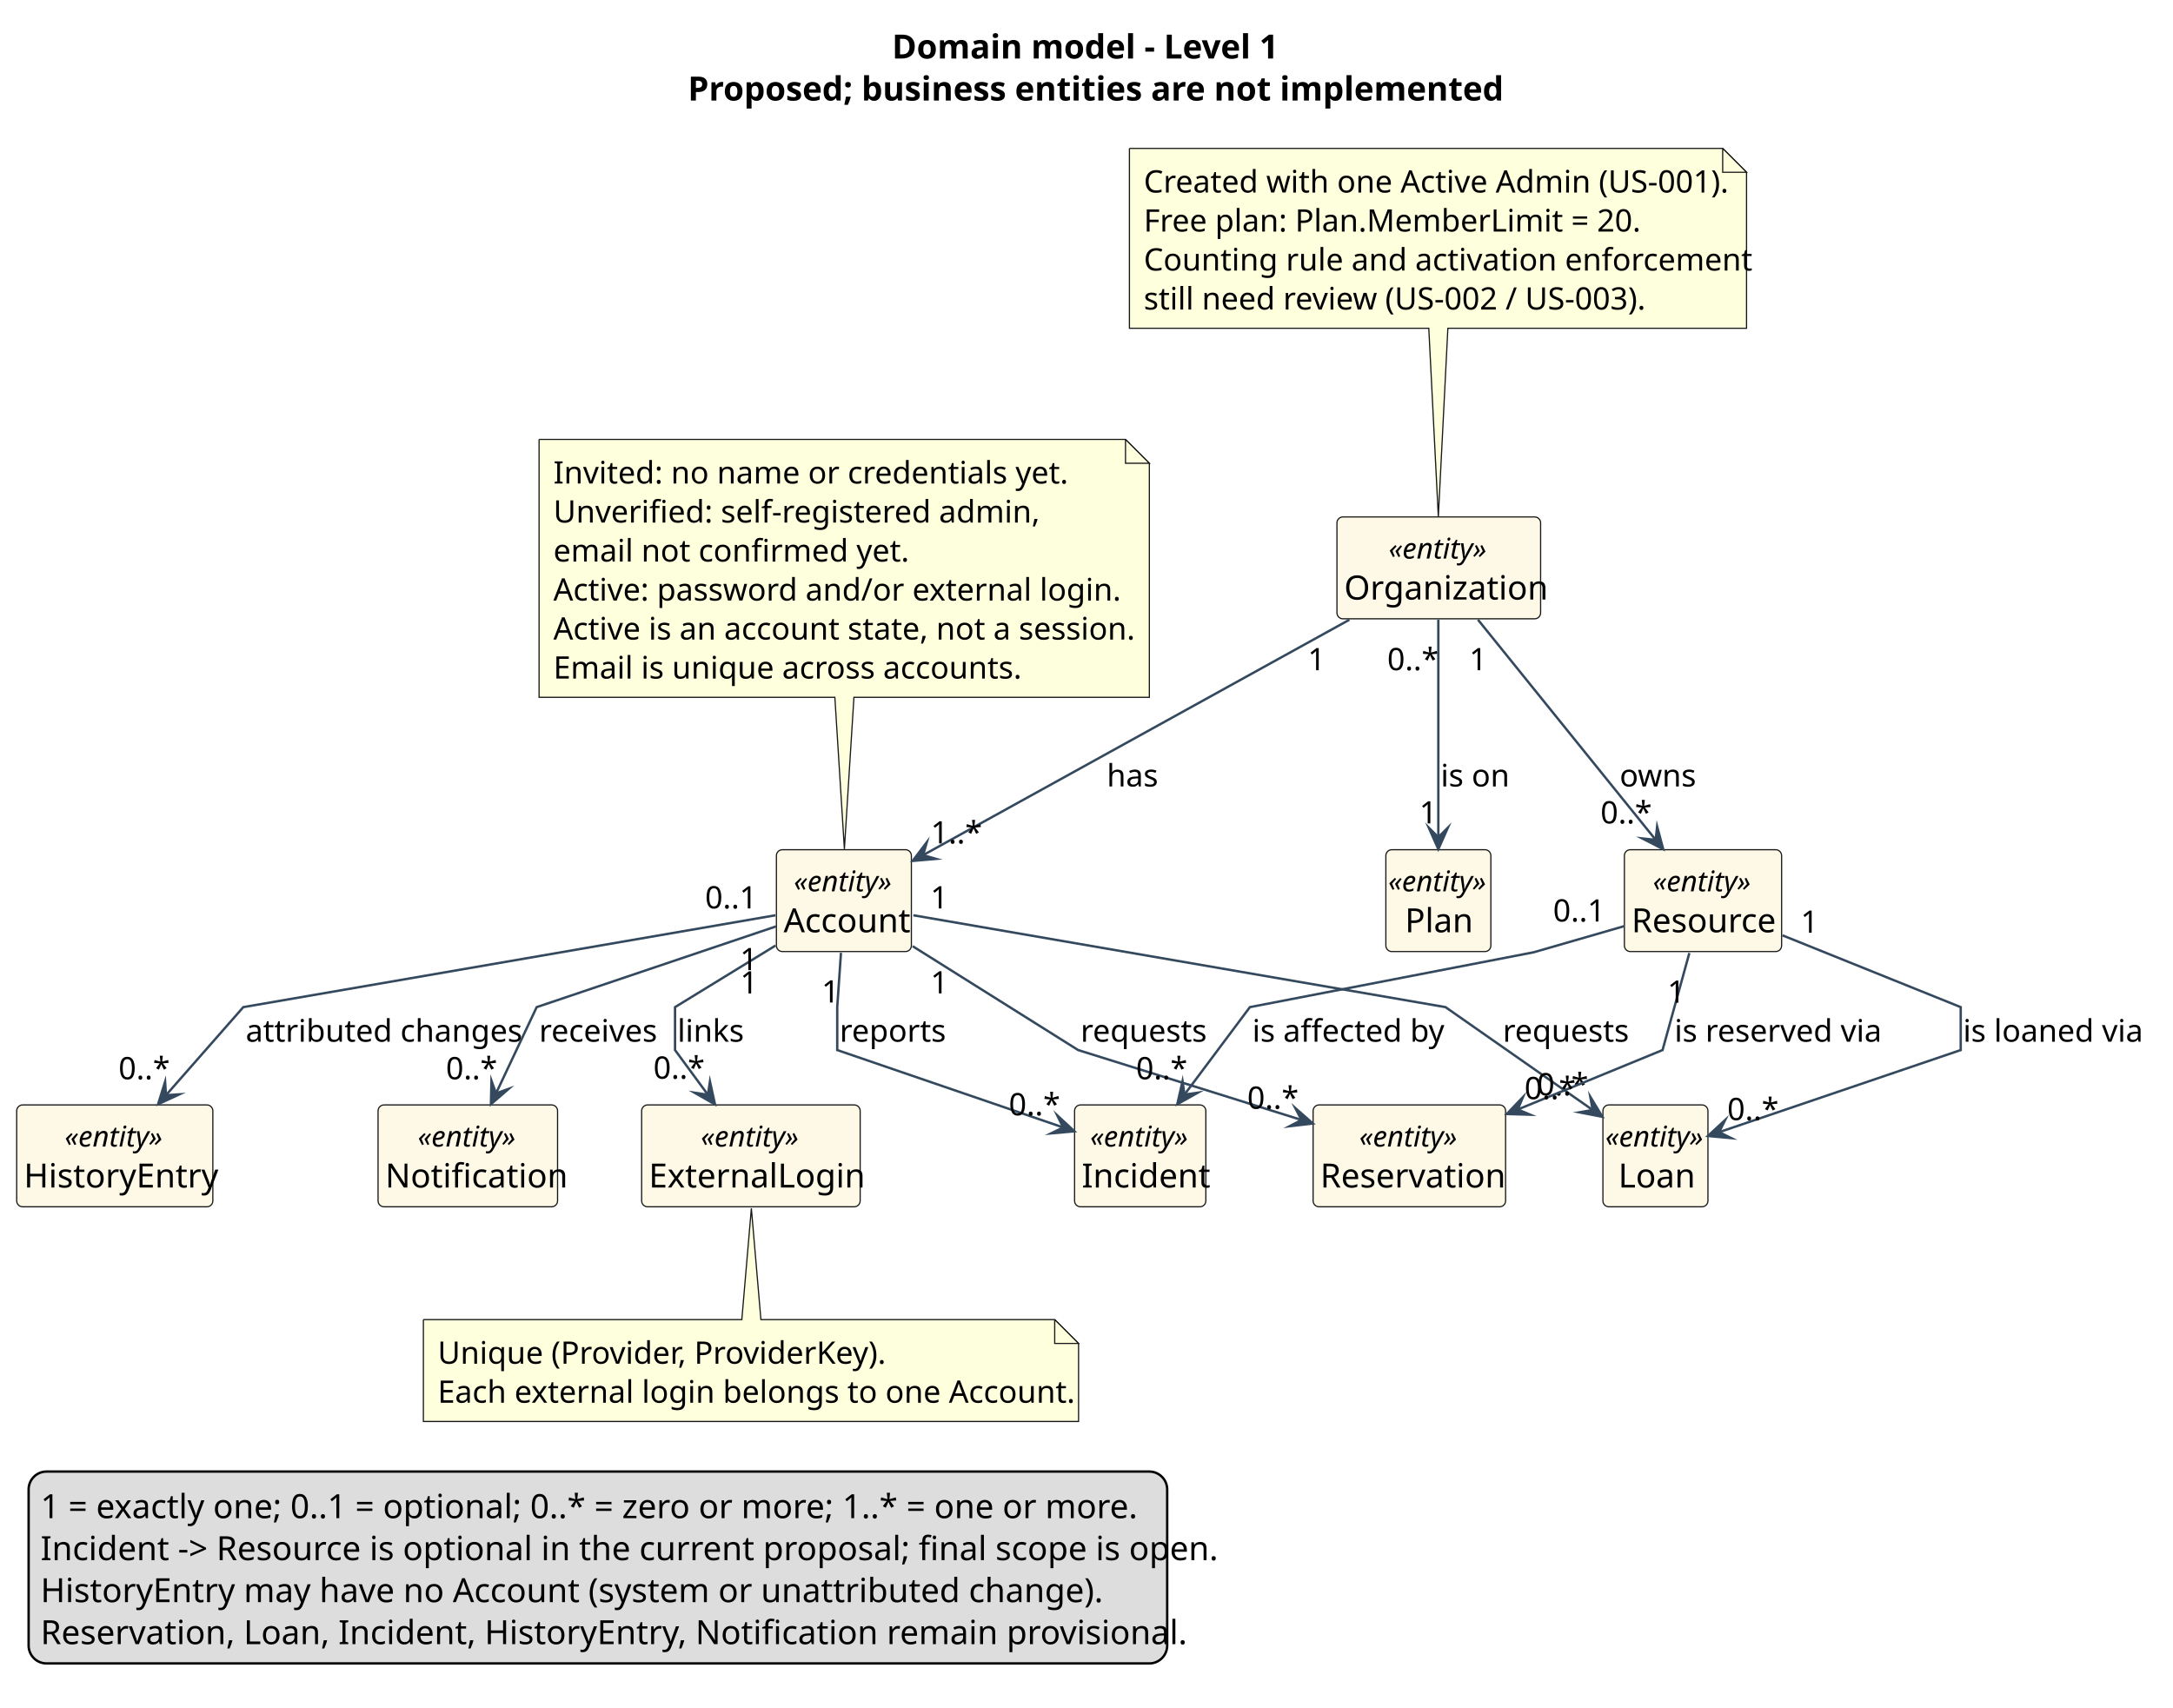
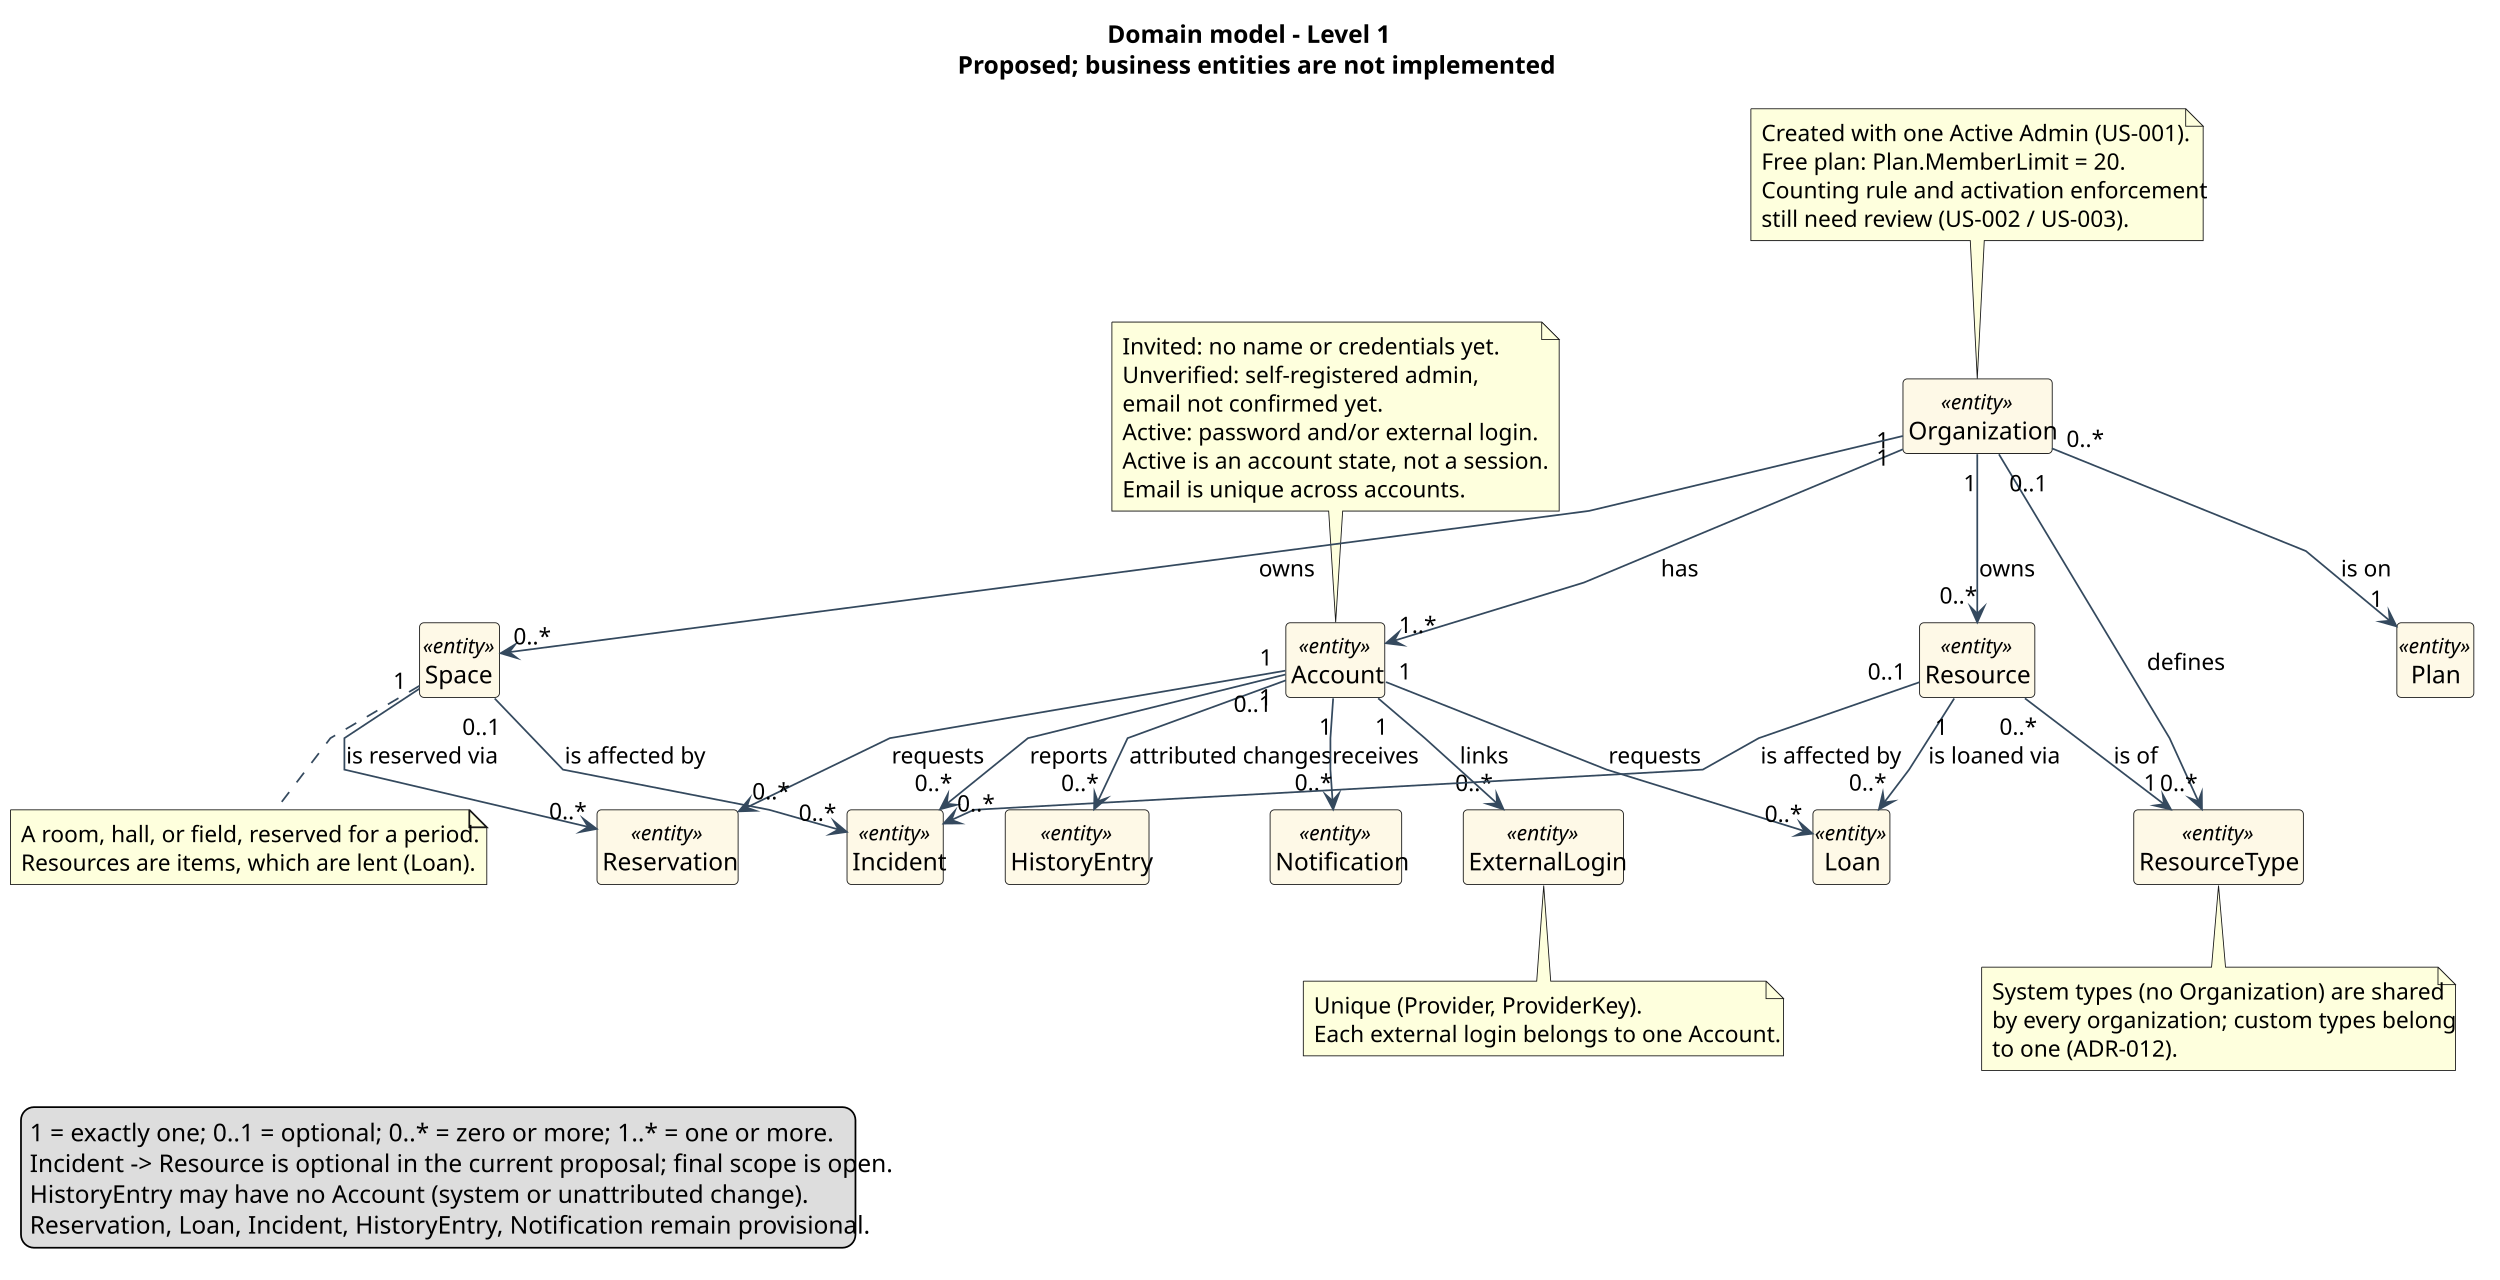
- <svg xmlns="http://www.w3.org/2000/svg" version="1.1" data-diagram-type="CLASS" style="width:911px;height:716px;background:#FFFFFF;" width="911px" height="716px" viewBox="0 0 911 716" zoomAndPan="magnify" preserveAspectRatio="none" contentStyleType="text/css">
+ <svg xmlns="http://www.w3.org/2000/svg" version="1.1" data-diagram-type="CLASS" style="width:1430px;height:732px;background:#FFFFFF;" width="1430px" height="732px" viewBox="0 0 1430 732" zoomAndPan="magnify" preserveAspectRatio="none" contentStyleType="text/css">
  <defs />
  <g font-family="sans-serif" lengthAdjust="spacing">
    <g class="title" data-source-line="1">
-       <text x="373.948" y="24.533" fill="#000" font-size="14" textLength="156.372" font-weight="700">Domain model - Level 1</text>
-       <text x="288.376" y="42.143" fill="#000" font-size="14" textLength="327.517" font-weight="700">Proposed; business entities are not implemented</text>
+       <text x="633.329" y="24.533" fill="#000" font-size="14" textLength="156.372" font-weight="700">Domain model - Level 1</text>
+       <text x="547.756" y="42.143" fill="#000" font-size="14" textLength="327.517" font-weight="700">Proposed; business entities are not implemented</text>
    </g>
    <g class="entity" data-qualified-name="Organization" id="ent0001" data-source-line="16">
-       <rect x="560.5" y="216.719" width="85.379" height="42.703" fill="#FEF9E7" style="stroke:#181818;stroke-width:0.5;" rx="2.5" ry="2.5" />
-       <text x="582.175" y="234.176" fill="#000" font-size="12" textLength="42.029" font-style="italic">«entity»</text>
-       <text x="563.5" y="251.346" fill="#000" font-size="14" textLength="79.379">Organization</text>
+       <rect x="1088.5" y="216.719" width="85.379" height="42.703" fill="#FEF9E7" style="stroke:#181818;stroke-width:0.5;" rx="2.5" ry="2.5" />
+       <text x="1110.175" y="234.176" fill="#000" font-size="12" textLength="42.029" font-style="italic">«entity»</text>
+       <text x="1091.5" y="251.346" fill="#000" font-size="14" textLength="79.379">Organization</text>
    </g>
    <g class="entity" data-qualified-name="Plan" id="ent0002" data-source-line="17">
-       <rect x="581" y="356.219" width="44.029" height="42.703" fill="#FEF9E7" style="stroke:#181818;stroke-width:0.5;" rx="2.5" ry="2.5" />
-       <text x="582" y="373.676" fill="#000" font-size="12" textLength="42.029" font-style="italic">«entity»</text>
-       <text x="589.004" y="390.846" fill="#000" font-size="14" textLength="28.021">Plan</text>
+       <rect x="1371" y="356.219" width="44.029" height="42.703" fill="#FEF9E7" style="stroke:#181818;stroke-width:0.5;" rx="2.5" ry="2.5" />
+       <text x="1372" y="373.676" fill="#000" font-size="12" textLength="42.029" font-style="italic">«entity»</text>
+       <text x="1379.004" y="390.846" fill="#000" font-size="14" textLength="28.021">Plan</text>
    </g>
    <g class="entity" data-qualified-name="Account" id="ent0003" data-source-line="18">
-       <rect x="325.5" y="356.219" width="56.586" height="42.703" fill="#FEF9E7" style="stroke:#181818;stroke-width:0.5;" rx="2.5" ry="2.5" />
-       <text x="332.778" y="373.676" fill="#000" font-size="12" textLength="42.029" font-style="italic">«entity»</text>
-       <text x="328.5" y="390.846" fill="#000" font-size="14" textLength="50.586">Account</text>
+       <rect x="735.5" y="356.219" width="56.586" height="42.703" fill="#FEF9E7" style="stroke:#181818;stroke-width:0.5;" rx="2.5" ry="2.5" />
+       <text x="742.778" y="373.676" fill="#000" font-size="12" textLength="42.029" font-style="italic">«entity»</text>
+       <text x="738.5" y="390.846" fill="#000" font-size="14" textLength="50.586">Account</text>
    </g>
    <g class="entity" data-qualified-name="ExternalLogin" id="ent0004" data-source-line="19">
-       <rect x="269" y="463.219" width="91.613" height="42.703" fill="#FEF9E7" style="stroke:#181818;stroke-width:0.5;" rx="2.5" ry="2.5" />
-       <text x="293.792" y="480.676" fill="#000" font-size="12" textLength="42.029" font-style="italic">«entity»</text>
-       <text x="272" y="497.846" fill="#000" font-size="14" textLength="85.613">ExternalLogin</text>
+       <rect x="837" y="463.219" width="91.613" height="42.703" fill="#FEF9E7" style="stroke:#181818;stroke-width:0.5;" rx="2.5" ry="2.5" />
+       <text x="861.792" y="480.676" fill="#000" font-size="12" textLength="42.029" font-style="italic">«entity»</text>
+       <text x="840" y="497.846" fill="#000" font-size="14" textLength="85.613">ExternalLogin</text>
    </g>
    <g class="entity" data-qualified-name="Resource" id="ent0005" data-source-line="20">
-       <rect x="681" y="356.219" width="65.917" height="42.703" fill="#FEF9E7" style="stroke:#181818;stroke-width:0.5;" rx="2.5" ry="2.5" />
-       <text x="692.944" y="373.676" fill="#000" font-size="12" textLength="42.029" font-style="italic">«entity»</text>
-       <text x="684" y="390.846" fill="#000" font-size="14" textLength="59.917">Resource</text>
-     </g>
-     <g class="entity" data-qualified-name="Reservation" id="ent0006" data-source-line="21">
-       <rect x="550.5" y="463.219" width="80.703" height="42.703" fill="#FEF9E7" style="stroke:#181818;stroke-width:0.5;" rx="2.5" ry="2.5" />
-       <text x="569.837" y="480.676" fill="#000" font-size="12" textLength="42.029" font-style="italic">«entity»</text>
-       <text x="553.5" y="497.846" fill="#000" font-size="14" textLength="74.703">Reservation</text>
-     </g>
-     <g class="entity" data-qualified-name="Loan" id="ent0007" data-source-line="22">
-       <rect x="672" y="463.219" width="44.029" height="42.703" fill="#FEF9E7" style="stroke:#181818;stroke-width:0.5;" rx="2.5" ry="2.5" />
-       <text x="673" y="480.676" fill="#000" font-size="12" textLength="42.029" font-style="italic">«entity»</text>
-       <text x="678.442" y="497.846" fill="#000" font-size="14" textLength="31.145">Loan</text>
-     </g>
-     <g class="entity" data-qualified-name="Incident" id="ent0008" data-source-line="23">
-       <rect x="450.5" y="463.219" width="55.034" height="42.703" fill="#FEF9E7" style="stroke:#181818;stroke-width:0.5;" rx="2.5" ry="2.5" />
-       <text x="457.002" y="480.676" fill="#000" font-size="12" textLength="42.029" font-style="italic">«entity»</text>
-       <text x="453.5" y="497.846" fill="#000" font-size="14" textLength="49.034">Incident</text>
-     </g>
-     <g class="entity" data-qualified-name="HistoryEntry" id="ent0009" data-source-line="24">
-       <rect x="7" y="463.219" width="82.234" height="42.703" fill="#FEF9E7" style="stroke:#181818;stroke-width:0.5;" rx="2.5" ry="2.5" />
-       <text x="27.103" y="480.676" fill="#000" font-size="12" textLength="42.029" font-style="italic">«entity»</text>
-       <text x="10" y="497.846" fill="#000" font-size="14" textLength="76.234">HistoryEntry</text>
-     </g>
-     <g class="entity" data-qualified-name="Notification" id="ent0010" data-source-line="25">
-       <rect x="158.5" y="463.219" width="75.255" height="42.703" fill="#FEF9E7" style="stroke:#181818;stroke-width:0.5;" rx="2.5" ry="2.5" />
-       <text x="175.113" y="480.676" fill="#000" font-size="12" textLength="42.029" font-style="italic">«entity»</text>
-       <text x="161.5" y="497.846" fill="#000" font-size="14" textLength="69.255">Notification</text>
-     </g>
-     <g class="entity" data-qualified-name="GMN23" id="ent0024" data-source-line="41">
-       <path d="M226,184.219 L226,292.328 A0,0 0 0 0 226,292.328 L350,292.328 L354,355.949 L358,292.328 L481.851,292.328 A0,0 0 0 0 481.851,292.328 L481.851,194.219 L471.851,184.219 L226,184.219 A0,0 0 0 0 226,184.219" style="stroke:#181818;stroke-width:0.5;" fill="#FEFFDD" />
-       <path d="M471.851,184.219 L471.851,194.219 L481.851,194.219 L471.851,184.219" style="stroke:#181818;stroke-width:0.5;" fill="#FEFFDD" />
-       <text x="232" y="202.714" fill="#000" font-size="13" textLength="202.332">Invited: no name or credentials yet.</text>
-       <text x="232" y="219.065" fill="#000" font-size="13" textLength="190.747">Unverified: self-registered admin,</text>
-       <text x="232" y="235.417" fill="#000" font-size="13" textLength="138.004">email not confirmed yet.</text>
-       <text x="232" y="251.769" fill="#000" font-size="13" textLength="223.285">Active: password and/or external login.</text>
-       <text x="232" y="268.12" fill="#000" font-size="13" textLength="234.851">Active is an account state, not a session.</text>
-       <text x="232" y="284.472" fill="#000" font-size="13" textLength="189.313">Email is unique across accounts.</text>
-     </g>
-     <g class="entity" data-qualified-name="GMN26" id="ent0027" data-source-line="50">
-       <path d="M473.5,62.219 L473.5,137.625 A0,0 0 0 0 473.5,137.625 L599,137.625 L603,216.659 L607,137.625 L732.213,137.625 A0,0 0 0 0 732.213,137.625 L732.213,72.219 L722.213,62.219 L473.5,62.219 A0,0 0 0 0 473.5,62.219" style="stroke:#181818;stroke-width:0.5;" fill="#FEFFDD" />
-       <path d="M722.213,62.219 L722.213,72.219 L732.213,72.219 L722.213,62.219" style="stroke:#181818;stroke-width:0.5;" fill="#FEFFDD" />
-       <text x="479.5" y="80.714" fill="#000" font-size="13" textLength="237.713">Created with one Active Admin (US-001).</text>
-       <text x="479.5" y="97.065" fill="#000" font-size="13" textLength="199.786">Free plan: Plan.MemberLimit = 20.</text>
-       <text x="479.5" y="113.417" fill="#000" font-size="13" textLength="237.034">Counting rule and activation enforcement</text>
-       <text x="479.5" y="129.769" fill="#000" font-size="13" textLength="207.359">still need review (US-002 / US-003).</text>
-     </g>
-     <g class="entity" data-qualified-name="GMN29" id="ent0030" data-source-line="57">
-       <path d="M177.5,553.219 L177.5,595.922 A0,0 0 0 0 177.5,595.922 L452.171,595.922 A0,0 0 0 0 452.171,595.922 L452.171,563.219 L442.171,553.219 L319,553.219 L315,506.569 L311,553.219 L177.5,553.219 A0,0 0 0 0 177.5,553.219" style="stroke:#181818;stroke-width:0.5;" fill="#FEFFDD" />
-       <path d="M442.171,553.219 L442.171,563.219 L452.171,563.219 L442.171,553.219" style="stroke:#181818;stroke-width:0.5;" fill="#FEFFDD" />
-       <text x="183.5" y="571.714" fill="#000" font-size="13" textLength="183.517">Unique (Provider, ProviderKey).</text>
-       <text x="183.5" y="588.065" fill="#000" font-size="13" textLength="253.671">Each external login belongs to one Account.</text>
-     </g>
-     <g class="link" data-entity-1="ent0001" data-entity-2="ent0002" id="lnk11" data-source-line="27" data-link-type="dependency">
-       <path d="M603,259.809 C603,285.729 603,325.009 603,350.989" style="stroke:#34495E;stroke-width:1;" fill="none" id="Organization-to-Plan" codeLine="27" />
-       <polygon points="603,355.989,607,346.989,603,350.989,599,346.989,603,355.989" fill="#34495E" style="stroke:#34495E;stroke-width:1;stroke-linejoin:miter;stroke-miterlimit:10;" />
-       <text x="604" y="329.714" fill="#000" font-size="13" textLength="27.46">is on</text>
-       <text x="581.583" y="280.969" fill="#000" font-size="13" textLength="19.513">0..*</text>
-       <text x="595.044" y="345.213" fill="#000" font-size="13">1</text>
-     </g>
-     <g class="link" data-entity-1="ent0001" data-entity-2="ent0003" id="lnk12" data-source-line="28" data-link-type="dependency">
-       <path d="M565.72,259.809 C515.66,287.449 432.167,333.552 386.987,358.502" style="stroke:#34495E;stroke-width:1;" fill="none" id="Organization-to-Account" codeLine="28" />
-       <polygon points="382.61,360.919,392.422,360.07,386.987,358.502,388.555,353.066,382.61,360.919" fill="#34495E" style="stroke:#34495E;stroke-width:1;stroke-linejoin:miter;stroke-miterlimit:10;" />
-       <text x="464" y="329.714" fill="#000" font-size="13" textLength="20.96">has</text>
-       <text x="548.251" y="280.969" fill="#000" font-size="13">1</text>
-       <text x="390.204" y="353.595" fill="#000" font-size="13" textLength="19.513">1..*</text>
-     </g>
-     <g class="link" data-entity-1="ent0001" data-entity-2="ent0005" id="lnk13" data-source-line="29" data-link-type="dependency">
-       <path d="M619.62,259.809 C640.54,285.729 673.149,326.119 694.129,352.099" style="stroke:#34495E;stroke-width:1;" fill="none" id="Organization-to-Resource" codeLine="29" />
-       <polygon points="697.27,355.989,694.728,346.474,694.129,352.099,688.504,351.5,697.27,355.989" fill="#34495E" style="stroke:#34495E;stroke-width:1;stroke-linejoin:miter;stroke-miterlimit:10;" />
-       <text x="679" y="329.714" fill="#000" font-size="13" textLength="30.348">owns</text>
-       <text x="615.963" y="280.969" fill="#000" font-size="13">1</text>
-       <text x="670.977" y="345.213" fill="#000" font-size="13" textLength="19.513">0..*</text>
-     </g>
-     <g class="link" data-entity-1="ent0003" data-entity-2="ent0004" id="lnk14" data-source-line="30" data-link-type="dependency">
-       <path d="M325.12,396.409 C305.46,408.459 283,422.219 283,422.219 C283,422.219 283,440.219 283,440.219 C283,440.219 288.547,447.761 296.787,458.961" style="stroke:#34495E;stroke-width:1;" fill="none" id="Account-to-ExternalLogin" codeLine="30" />
-       <polygon points="299.75,462.989,297.638,453.369,296.787,458.961,291.195,458.11,299.75,462.989" fill="#34495E" style="stroke:#34495E;stroke-width:1;stroke-linejoin:miter;stroke-miterlimit:10;" />
-       <text x="284" y="436.714" fill="#000" font-size="13" textLength="26.006">links</text>
-       <text x="310.306" y="416.489" fill="#000" font-size="13">1</text>
-       <text x="273.916" y="452.213" fill="#000" font-size="13" textLength="19.513">0..*</text>
-     </g>
-     <g class="link" data-entity-1="ent0003" data-entity-2="ent0006" id="lnk15" data-source-line="31" data-link-type="dependency">
-       <path d="M382.61,396.669 C411.54,414.829 452,440.219 452,440.219 C452,440.219 504.618,456.685 545.648,469.525" style="stroke:#34495E;stroke-width:1;" fill="none" id="Account-to-Reservation" codeLine="31" />
-       <polygon points="550.42,471.019,543.025,464.513,545.648,469.525,540.636,472.148,550.42,471.019" fill="#34495E" style="stroke:#34495E;stroke-width:1;stroke-linejoin:miter;stroke-miterlimit:10;" />
-       <text x="453" y="436.714" fill="#000" font-size="13" textLength="49.861">requests</text>
-       <text x="390.11" y="416.471" fill="#000" font-size="13">1</text>
-       <text x="522.882" y="464.84" fill="#000" font-size="13" textLength="19.513">0..*</text>
-     </g>
-     <g class="link" data-entity-1="ent0003" data-entity-2="ent0007" id="lnk16" data-source-line="32" data-link-type="dependency">
-       <path d="M382.91,383.709 C449.1,395.139 606,422.219 606,422.219 C606,422.219 641.622,447.114 667.692,465.334" style="stroke:#34495E;stroke-width:1;" fill="none" id="Account-to-Loan" codeLine="32" />
-       <polygon points="671.79,468.199,666.704,459.764,667.692,465.334,662.122,466.322,671.79,468.199" fill="#34495E" style="stroke:#34495E;stroke-width:1;stroke-linejoin:miter;stroke-miterlimit:10;" />
-       <text x="630" y="436.714" fill="#000" font-size="13" textLength="49.861">requests</text>
-       <text x="390.07" y="380.835" fill="#000" font-size="13">1</text>
-       <text x="644.333" y="459.191" fill="#000" font-size="13" textLength="19.513">0..*</text>
-     </g>
-     <g class="link" data-entity-1="ent0003" data-entity-2="ent0008" id="lnk17" data-source-line="33" data-link-type="dependency">
-       <path d="M352.57,399.449 C351.8,410.649 351,422.219 351,422.219 C351,422.219 351,440.219 351,440.219 C351,440.219 408.36,459.869 445.71,472.659" style="stroke:#34495E;stroke-width:1;" fill="none" id="Account-to-Incident" codeLine="33" />
-       <polygon points="450.44,474.279,443.221,467.579,445.71,472.659,440.63,475.147,450.44,474.279" fill="#34495E" style="stroke:#34495E;stroke-width:1;stroke-linejoin:miter;stroke-miterlimit:10;" />
-       <text x="352" y="436.714" fill="#000" font-size="13" textLength="40.46">reports</text>
-       <text x="344.447" y="420.27" fill="#000" font-size="13">1</text>
-       <text x="422.925" y="467.585" fill="#000" font-size="13" textLength="19.513">0..*</text>
-     </g>
-     <g class="link" data-entity-1="ent0003" data-entity-2="ent0009" id="lnk18" data-source-line="34" data-link-type="dependency">
-       <path d="M325.09,383.709 C258.9,395.139 102,422.219 102,422.219 C102,422.219 85.25,441.302 69.58,459.142" style="stroke:#34495E;stroke-width:1;" fill="none" id="Account-to-HistoryEntry" codeLine="34" />
-       <polygon points="66.28,462.899,75.225,458.777,69.58,459.142,69.214,453.497,66.28,462.899" fill="#34495E" style="stroke:#34495E;stroke-width:1;stroke-linejoin:miter;stroke-miterlimit:10;" />
-       <text x="103" y="436.714" fill="#000" font-size="13" textLength="106.964">attributed changes</text>
-       <text x="295.589" y="380.835" fill="#000" font-size="13" textLength="21.684">0..1</text>
-       <text x="49.677" y="452.467" fill="#000" font-size="13" textLength="19.513">0..*</text>
-     </g>
-     <g class="link" data-entity-1="ent0003" data-entity-2="ent0010" id="lnk19" data-source-line="35" data-link-type="dependency">
-       <path d="M325.37,388.369 C287.37,401.189 225,422.219 225,422.219 C225,422.219 216.362,440.536 207.952,458.376" style="stroke:#34495E;stroke-width:1;" fill="none" id="Account-to-Notification" codeLine="35" />
-       <polygon points="205.82,462.899,213.276,456.464,207.952,458.376,206.04,453.052,205.82,462.899" fill="#34495E" style="stroke:#34495E;stroke-width:1;stroke-linejoin:miter;stroke-miterlimit:10;" />
-       <text x="226" y="436.714" fill="#000" font-size="13" textLength="48.407">receives</text>
-       <text x="310.219" y="406.726" fill="#000" font-size="13">1</text>
-       <text x="186.941" y="452.467" fill="#000" font-size="13" textLength="19.513">0..*</text>
-     </g>
-     <g class="link" data-entity-1="ent0005" data-entity-2="ent0006" id="lnk20" data-source-line="36" data-link-type="dependency">
-       <path d="M708.24,399.539 C703.31,417.379 697,440.219 697,440.219 C697,440.219 666.195,452.86 636.305,465.13" style="stroke:#34495E;stroke-width:1;" fill="none" id="Resource-to-Reservation" codeLine="36" />
-       <polygon points="631.68,467.029,641.525,467.311,636.305,465.13,638.487,459.911,631.68,467.029" fill="#34495E" style="stroke:#34495E;stroke-width:1;stroke-linejoin:miter;stroke-miterlimit:10;" />
-       <text x="702" y="436.714" fill="#000" font-size="13" textLength="83.808">is reserved via</text>
-       <text x="699.021" y="420.382" fill="#000" font-size="13">1</text>
-       <text x="639.11" y="460.798" fill="#000" font-size="13" textLength="19.513">0..*</text>
-     </g>
-     <g class="link" data-entity-1="ent0005" data-entity-2="ent0007" id="lnk21" data-source-line="37" data-link-type="dependency">
-       <path d="M747.28,392.129 C779.02,404.909 822,422.219 822,422.219 C822,422.219 822,440.219 822,440.219 C822,440.219 757.334,462.19 720.734,474.63" style="stroke:#34495E;stroke-width:1;" fill="none" id="Resource-to-Loan" codeLine="37" />
-       <polygon points="716,476.239,725.808,477.13,720.734,474.63,723.234,469.555,716,476.239" fill="#34495E" style="stroke:#34495E;stroke-width:1;stroke-linejoin:miter;stroke-miterlimit:10;" />
-       <text x="823" y="436.714" fill="#000" font-size="13" textLength="72.268">is loaned via</text>
-       <text x="754.898" y="391.013" fill="#000" font-size="13">1</text>
-       <text x="724.134" y="469.594" fill="#000" font-size="13" textLength="19.513">0..*</text>
-     </g>
-     <g class="link" data-entity-1="ent0005" data-entity-2="ent0008" id="lnk22" data-source-line="38" data-link-type="dependency">
-       <path d="M680.99,388.249 C662.45,393.599 643,399.219 643,399.219 C643,399.219 524,422.219 524,422.219 C524,422.219 509.916,441.056 496.566,458.896" style="stroke:#34495E;stroke-width:1;" fill="none" id="Resource-to-Incident" codeLine="38" />
-       <polygon points="493.57,462.899,502.165,458.089,496.566,458.896,495.76,453.296,493.57,462.899" fill="#34495E" style="stroke:#34495E;stroke-width:1;stroke-linejoin:miter;stroke-miterlimit:10;" />
-       <text x="525" y="436.714" fill="#000" font-size="13" textLength="76.597">is affected by</text>
-       <text x="651.095" y="386.333" fill="#000" font-size="13" textLength="21.684">0..1</text>
-       <text x="476.266" y="452.467" fill="#000" font-size="13" textLength="19.513">0..*</text>
-     </g>
-     <g class="legend" data-source-line="61">
-       <rect x="12" y="616.922" width="477.325" height="80.438" fill="#DDD" style="stroke:#000;stroke-width:1;" rx="7.5" ry="7.5" />
-       <text x="17" y="636.455" fill="#000" font-size="14" textLength="438.915">1 = exactly one; 0..1 = optional; 0..* = zero or more; 1..* = one or more.</text>
-       <text x="17" y="654.064" fill="#000" font-size="14" textLength="467.325">Incident -&gt; Resource is optional in the current proposal; final scope is open.</text>
-       <text x="17" y="671.674" fill="#000" font-size="14" textLength="420.191">HistoryEntry may have no Account (system or unattributed change).</text>
-       <text x="17" y="689.283" fill="#000" font-size="14" textLength="452.874">Reservation, Loan, Incident, HistoryEntry, Notification remain provisional.</text>
+       <rect x="1098" y="356.219" width="65.917" height="42.703" fill="#FEF9E7" style="stroke:#181818;stroke-width:0.5;" rx="2.5" ry="2.5" />
+       <text x="1109.944" y="373.676" fill="#000" font-size="12" textLength="42.029" font-style="italic">«entity»</text>
+       <text x="1101" y="390.846" fill="#000" font-size="14" textLength="59.917">Resource</text>
+     </g>
+     <g class="entity" data-qualified-name="Space" id="ent0006" data-source-line="21">
+       <rect x="240" y="356.219" width="45.696" height="42.703" fill="#FEF9E7" style="stroke:#181818;stroke-width:0.5;" rx="2.5" ry="2.5" />
+       <text x="241.833" y="373.676" fill="#000" font-size="12" textLength="42.029" font-style="italic">«entity»</text>
+       <text x="243" y="390.846" fill="#000" font-size="14" textLength="39.696">Space</text>
+     </g>
+     <g class="entity" data-qualified-name="ResourceType" id="ent0007" data-source-line="22">
+       <rect x="1220.5" y="463.219" width="97.041" height="42.703" fill="#FEF9E7" style="stroke:#181818;stroke-width:0.5;" rx="2.5" ry="2.5" />
+       <text x="1248.006" y="480.676" fill="#000" font-size="12" textLength="42.029" font-style="italic">«entity»</text>
+       <text x="1223.5" y="497.846" fill="#000" font-size="14" textLength="91.041">ResourceType</text>
+     </g>
+     <g class="entity" data-qualified-name="Reservation" id="ent0008" data-source-line="23">
+       <rect x="341.5" y="463.219" width="80.703" height="42.703" fill="#FEF9E7" style="stroke:#181818;stroke-width:0.5;" rx="2.5" ry="2.5" />
+       <text x="360.837" y="480.676" fill="#000" font-size="12" textLength="42.029" font-style="italic">«entity»</text>
+       <text x="344.5" y="497.846" fill="#000" font-size="14" textLength="74.703">Reservation</text>
+     </g>
+     <g class="entity" data-qualified-name="Loan" id="ent0009" data-source-line="24">
+       <rect x="1037" y="463.219" width="44.029" height="42.703" fill="#FEF9E7" style="stroke:#181818;stroke-width:0.5;" rx="2.5" ry="2.5" />
+       <text x="1038" y="480.676" fill="#000" font-size="12" textLength="42.029" font-style="italic">«entity»</text>
+       <text x="1043.442" y="497.846" fill="#000" font-size="14" textLength="31.145">Loan</text>
+     </g>
+     <g class="entity" data-qualified-name="Incident" id="ent0010" data-source-line="25">
+       <rect x="484.5" y="463.219" width="55.034" height="42.703" fill="#FEF9E7" style="stroke:#181818;stroke-width:0.5;" rx="2.5" ry="2.5" />
+       <text x="491.002" y="480.676" fill="#000" font-size="12" textLength="42.029" font-style="italic">«entity»</text>
+       <text x="487.5" y="497.846" fill="#000" font-size="14" textLength="49.034">Incident</text>
+     </g>
+     <g class="entity" data-qualified-name="HistoryEntry" id="ent0011" data-source-line="26">
+       <rect x="575" y="463.219" width="82.234" height="42.703" fill="#FEF9E7" style="stroke:#181818;stroke-width:0.5;" rx="2.5" ry="2.5" />
+       <text x="595.103" y="480.676" fill="#000" font-size="12" textLength="42.029" font-style="italic">«entity»</text>
+       <text x="578" y="497.846" fill="#000" font-size="14" textLength="76.234">HistoryEntry</text>
+     </g>
+     <g class="entity" data-qualified-name="Notification" id="ent0012" data-source-line="27">
+       <rect x="726.5" y="463.219" width="75.255" height="42.703" fill="#FEF9E7" style="stroke:#181818;stroke-width:0.5;" rx="2.5" ry="2.5" />
+       <text x="743.113" y="480.676" fill="#000" font-size="12" textLength="42.029" font-style="italic">«entity»</text>
+       <text x="729.5" y="497.846" fill="#000" font-size="14" textLength="69.255">Notification</text>
+     </g>
+     <g class="entity" data-qualified-name="GMN29" id="ent0030" data-source-line="47">
+       <path d="M636,184.219 L636,292.328 A0,0 0 0 0 636,292.328 L760,292.328 L764,355.949 L768,292.328 L891.851,292.328 A0,0 0 0 0 891.851,292.328 L891.851,194.219 L881.851,184.219 L636,184.219 A0,0 0 0 0 636,184.219" style="stroke:#181818;stroke-width:0.5;" fill="#FEFFDD" />
+       <path d="M881.851,184.219 L881.851,194.219 L891.851,194.219 L881.851,184.219" style="stroke:#181818;stroke-width:0.5;" fill="#FEFFDD" />
+       <text x="642" y="202.714" fill="#000" font-size="13" textLength="202.332">Invited: no name or credentials yet.</text>
+       <text x="642" y="219.065" fill="#000" font-size="13" textLength="190.747">Unverified: self-registered admin,</text>
+       <text x="642" y="235.417" fill="#000" font-size="13" textLength="138.004">email not confirmed yet.</text>
+       <text x="642" y="251.769" fill="#000" font-size="13" textLength="223.285">Active: password and/or external login.</text>
+       <text x="642" y="268.12" fill="#000" font-size="13" textLength="234.851">Active is an account state, not a session.</text>
+       <text x="642" y="284.472" fill="#000" font-size="13" textLength="189.313">Email is unique across accounts.</text>
+     </g>
+     <g class="entity" data-qualified-name="GMN32" id="ent0033" data-source-line="56">
+       <path d="M1001.5,62.219 L1001.5,137.625 A0,0 0 0 0 1001.5,137.625 L1127,137.625 L1131,216.659 L1135,137.625 L1260.213,137.625 A0,0 0 0 0 1260.213,137.625 L1260.213,72.219 L1250.213,62.219 L1001.5,62.219 A0,0 0 0 0 1001.5,62.219" style="stroke:#181818;stroke-width:0.5;" fill="#FEFFDD" />
+       <path d="M1250.213,62.219 L1250.213,72.219 L1260.213,72.219 L1250.213,62.219" style="stroke:#181818;stroke-width:0.5;" fill="#FEFFDD" />
+       <text x="1007.5" y="80.714" fill="#000" font-size="13" textLength="237.713">Created with one Active Admin (US-001).</text>
+       <text x="1007.5" y="97.065" fill="#000" font-size="13" textLength="199.786">Free plan: Plan.MemberLimit = 20.</text>
+       <text x="1007.5" y="113.417" fill="#000" font-size="13" textLength="237.034">Counting rule and activation enforcement</text>
+       <text x="1007.5" y="129.769" fill="#000" font-size="13" textLength="207.359">still need review (US-002 / US-003).</text>
+     </g>
+     <g class="entity" data-qualified-name="GMN35" id="ent0036" data-source-line="63">
+       <path d="M6,463.219 L6,505.922 L278.443,505.922 L278.443,473.219 L268.443,463.219 L6,463.219" style="stroke:#181818;stroke-width:0.5;" fill="#FEFFDD" />
+       <path d="M268.443,463.219 L268.443,473.219 L278.443,473.219 L268.443,463.219" style="stroke:#181818;stroke-width:1;" fill="#FEFFDD" />
+       <text x="12" y="481.714" fill="#000" font-size="13" textLength="246.391">A room, hall, or field, reserved for a period.</text>
+       <text x="12" y="498.065" fill="#000" font-size="13" textLength="251.443">Resources are items, which are lent (Loan).</text>
+     </g>
+     <g class="entity" data-qualified-name="GMN38" id="ent0039" data-source-line="68">
+       <path d="M1133.5,553.219 L1133.5,612.273 A0,0 0 0 0 1133.5,612.273 L1404.528,612.273 A0,0 0 0 0 1404.528,612.273 L1404.528,563.219 L1394.528,553.219 L1273,553.219 L1269,506.549 L1265,553.219 L1133.5,553.219 A0,0 0 0 0 1133.5,553.219" style="stroke:#181818;stroke-width:0.5;" fill="#FEFFDD" />
+       <path d="M1394.528,553.219 L1394.528,563.219 L1404.528,563.219 L1394.528,553.219" style="stroke:#181818;stroke-width:0.5;" fill="#FEFFDD" />
+       <text x="1139.5" y="571.714" fill="#000" font-size="13" textLength="247.838">System types (no Organization) are shared</text>
+       <text x="1139.5" y="588.065" fill="#000" font-size="13" textLength="250.028">by every organization; custom types belong</text>
+       <text x="1139.5" y="604.417" fill="#000" font-size="13" textLength="105.492">to one (ADR-012).</text>
+     </g>
+     <g class="entity" data-qualified-name="GMN41" id="ent0042" data-source-line="74">
+       <path d="M745.5,561.219 L745.5,603.922 A0,0 0 0 0 745.5,603.922 L1020.171,603.922 A0,0 0 0 0 1020.171,603.922 L1020.171,571.219 L1010.171,561.219 L887,561.219 L883,506.549 L879,561.219 L745.5,561.219 A0,0 0 0 0 745.5,561.219" style="stroke:#181818;stroke-width:0.5;" fill="#FEFFDD" />
+       <path d="M1010.171,561.219 L1010.171,571.219 L1020.171,571.219 L1010.171,561.219" style="stroke:#181818;stroke-width:0.5;" fill="#FEFFDD" />
+       <text x="751.5" y="579.714" fill="#000" font-size="13" textLength="183.517">Unique (Provider, ProviderKey).</text>
+       <text x="751.5" y="596.065" fill="#000" font-size="13" textLength="253.671">Each external login belongs to one Account.</text>
+     </g>
+     <g class="link" data-entity-1="ent0001" data-entity-2="ent0002" id="lnk13" data-source-line="29" data-link-type="dependency">
+       <path d="M1173.66,256.469 C1229.13,278.889 1319,315.219 1319,315.219 C1319,315.219 1345.155,336.953 1366.955,355.073" style="stroke:#34495E;stroke-width:1;" fill="none" id="Organization-to-Plan" codeLine="29" />
+       <polygon points="1370.8,358.269,1366.436,349.44,1366.955,355.073,1361.322,355.592,1370.8,358.269" fill="#34495E" style="stroke:#34495E;stroke-width:1;stroke-linejoin:miter;stroke-miterlimit:10;" />
+       <text x="1339" y="329.714" fill="#000" font-size="13" textLength="27.46">is on</text>
+       <text x="1181.984" y="255.649" fill="#000" font-size="13" textLength="19.513">0..*</text>
+       <text x="1355.64" y="347.118" fill="#000" font-size="13">1</text>
+     </g>
+     <g class="link" data-entity-1="ent0001" data-entity-2="ent0003" id="lnk14" data-source-line="30" data-link-type="dependency">
+       <path d="M1088.41,257.009 C1023.18,284.259 906,333.219 906,333.219 C906,333.219 839.011,353.744 797.521,366.454" style="stroke:#34495E;stroke-width:1;" fill="none" id="Organization-to-Account" codeLine="30" />
+       <polygon points="792.74,367.919,802.517,369.107,797.521,366.454,800.174,361.458,792.74,367.919" fill="#34495E" style="stroke:#34495E;stroke-width:1;stroke-linejoin:miter;stroke-miterlimit:10;" />
+       <text x="950" y="329.714" fill="#000" font-size="13" textLength="20.96">has</text>
+       <text x="1073.187" y="256.484" fill="#000" font-size="13">1</text>
+       <text x="800.118" y="362.083" fill="#000" font-size="13" textLength="19.513">1..*</text>
+     </g>
+     <g class="link" data-entity-1="ent0001" data-entity-2="ent0005" id="lnk15" data-source-line="31" data-link-type="dependency">
+       <path d="M1131,259.809 C1131,285.729 1131,325.009 1131,350.989" style="stroke:#34495E;stroke-width:1;" fill="none" id="Organization-to-Resource" codeLine="31" />
+       <polygon points="1131,355.989,1135,346.989,1131,350.989,1127,346.989,1131,355.989" fill="#34495E" style="stroke:#34495E;stroke-width:1;stroke-linejoin:miter;stroke-miterlimit:10;" />
+       <text x="1132" y="329.714" fill="#000" font-size="13" textLength="30.348">owns</text>
+       <text x="1123.084" y="280.969" fill="#000" font-size="13">1</text>
+       <text x="1109.412" y="345.213" fill="#000" font-size="13" textLength="19.513">0..*</text>
+     </g>
+     <g class="link" data-entity-1="ent0001" data-entity-2="ent0006" id="lnk16" data-source-line="32" data-link-type="dependency">
+       <path d="M1088.46,249.379 C1024,264.769 909,292.219 909,292.219 C909,292.219 407.148,357.86 291.328,373.01" style="stroke:#34495E;stroke-width:1;" fill="none" id="Organization-to-Space" codeLine="32" />
+       <polygon points="286.37,373.659,295.813,376.458,291.328,373.01,294.775,368.525,286.37,373.659" fill="#34495E" style="stroke:#34495E;stroke-width:1;stroke-linejoin:miter;stroke-miterlimit:10;" />
+       <text x="720" y="329.714" fill="#000" font-size="13" textLength="30.348">owns</text>
+       <text x="1073.246" y="266.344" fill="#000" font-size="13">1</text>
+       <text x="293.65" y="368.587" fill="#000" font-size="13" textLength="19.513">0..*</text>
+     </g>
+     <g class="link" data-entity-1="ent0001" data-entity-2="ent0007" id="lnk17" data-source-line="33" data-link-type="dependency">
+       <path d="M1143.4,259.859 C1172.17,307.719 1241,422.219 1241,422.219 C1241,422.219 1249.329,440.508 1257.449,458.348" style="stroke:#34495E;stroke-width:1;" fill="none" id="Organization-to-ResourceType" codeLine="33" />
+       <polygon points="1259.52,462.899,1259.432,453.05,1257.449,458.348,1252.151,456.364,1259.52,462.899" fill="#34495E" style="stroke:#34495E;stroke-width:1;stroke-linejoin:miter;stroke-miterlimit:10;" />
+       <text x="1228" y="383.214" fill="#000" font-size="13" textLength="41.92">defines</text>
+       <text x="1149.307" y="281.032" fill="#000" font-size="13" textLength="21.684">0..1</text>
+       <text x="1235.483" y="452.467" fill="#000" font-size="13" textLength="19.513">0..*</text>
+     </g>
+     <g class="link" data-entity-1="ent0005" data-entity-2="ent0007" id="lnk18" data-source-line="34" data-link-type="dependency">
+       <path d="M1158.26,399.459 C1182.46,417.869 1213.642,441.59 1237.812,459.99" style="stroke:#34495E;stroke-width:1;" fill="none" id="Resource-to-ResourceType" codeLine="34" />
+       <polygon points="1241.79,463.019,1237.052,454.385,1237.812,459.99,1232.206,460.75,1241.79,463.019" fill="#34495E" style="stroke:#34495E;stroke-width:1;stroke-linejoin:miter;stroke-miterlimit:10;" />
+       <text x="1209" y="436.714" fill="#000" font-size="13" textLength="23.842">is of</text>
+       <text x="1143.662" y="420.282" fill="#000" font-size="13" textLength="19.513">0..*</text>
+       <text x="1226.179" y="452.252" fill="#000" font-size="13">1</text>
+     </g>
+     <g class="link" data-entity-1="ent0003" data-entity-2="ent0004" id="lnk19" data-source-line="35" data-link-type="dependency">
+       <path d="M788.31,399.449 C801.44,410.649 815,422.219 815,422.219 C815,422.219 836.541,441.705 856.271,459.545" style="stroke:#34495E;stroke-width:1;" fill="none" id="Account-to-ExternalLogin" codeLine="35" />
+       <polygon points="859.98,462.899,855.987,453.896,856.271,459.545,850.622,459.83,859.98,462.899" fill="#34495E" style="stroke:#34495E;stroke-width:1;stroke-linejoin:miter;stroke-miterlimit:10;" />
+       <text x="835" y="436.714" fill="#000" font-size="13" textLength="26.006">links</text>
+       <text x="786.461" y="420.27" fill="#000" font-size="13">1</text>
+       <text x="832.361" y="452.467" fill="#000" font-size="13" textLength="19.513">0..*</text>
+     </g>
+     <g class="link" data-entity-1="ent0003" data-entity-2="ent0008" id="lnk20" data-source-line="36" data-link-type="dependency">
+       <path d="M735.24,383.629 C668.55,394.999 509,422.219 509,422.219 C509,422.219 464.2,443.91 427.03,461.91" style="stroke:#34495E;stroke-width:1;" fill="none" id="Account-to-Reservation" codeLine="36" />
+       <polygon points="422.53,464.089,432.374,463.766,427.03,461.91,428.887,456.566,422.53,464.089" fill="#34495E" style="stroke:#34495E;stroke-width:1;stroke-linejoin:miter;stroke-miterlimit:10;" />
+       <text x="510" y="436.714" fill="#000" font-size="13" textLength="49.861">requests</text>
+       <text x="720.455" y="380.693" fill="#000" font-size="13">1</text>
+       <text x="430.253" y="457.25" fill="#000" font-size="13" textLength="19.513">0..*</text>
+     </g>
+     <g class="link" data-entity-1="ent0003" data-entity-2="ent0009" id="lnk21" data-source-line="37" data-link-type="dependency">
+       <path d="M792.79,390.139 C837.62,407.929 919,440.219 919,440.219 C919,440.219 992.565,463.075 1032.045,475.345" style="stroke:#34495E;stroke-width:1;" fill="none" id="Account-to-Loan" codeLine="37" />
+       <polygon points="1036.82,476.829,1029.413,470.338,1032.045,475.345,1027.038,477.977,1036.82,476.829" fill="#34495E" style="stroke:#34495E;stroke-width:1;stroke-linejoin:miter;stroke-miterlimit:10;" />
+       <text x="920" y="436.714" fill="#000" font-size="13" textLength="49.861">requests</text>
+       <text x="799.924" y="388.672" fill="#000" font-size="13">1</text>
+       <text x="1009.371" y="470.141" fill="#000" font-size="13" textLength="19.513">0..*</text>
+     </g>
+     <g class="link" data-entity-1="ent0003" data-entity-2="ent0010" id="lnk22" data-source-line="38" data-link-type="dependency">
+       <path d="M735.33,385.809 C685.46,398.129 588,422.219 588,422.219 C588,422.219 563.667,441.914 541.617,459.754" style="stroke:#34495E;stroke-width:1;" fill="none" id="Account-to-Incident" codeLine="38" />
+       <polygon points="537.73,462.899,547.243,460.348,541.617,459.754,542.211,454.128,537.73,462.899" fill="#34495E" style="stroke:#34495E;stroke-width:1;stroke-linejoin:miter;stroke-miterlimit:10;" />
+       <text x="589" y="436.714" fill="#000" font-size="13" textLength="40.46">reports</text>
+       <text x="720.169" y="403.51" fill="#000" font-size="13">1</text>
+       <text x="523.156" y="452.467" fill="#000" font-size="13" textLength="19.513">0..*</text>
+     </g>
+     <g class="link" data-entity-1="ent0003" data-entity-2="ent0011" id="lnk23" data-source-line="39" data-link-type="dependency">
+       <path d="M735.5,389.139 C700.29,402.009 645,422.219 645,422.219 C645,422.219 636.362,440.536 627.952,458.376" style="stroke:#34495E;stroke-width:1;" fill="none" id="Account-to-HistoryEntry" codeLine="39" />
+       <polygon points="625.82,462.899,633.276,456.464,627.952,458.376,626.04,453.052,625.82,462.899" fill="#34495E" style="stroke:#34495E;stroke-width:1;stroke-linejoin:miter;stroke-miterlimit:10;" />
+       <text x="646" y="436.714" fill="#000" font-size="13" textLength="106.964">attributed changes</text>
+       <text x="705.608" y="407.2" fill="#000" font-size="13" textLength="21.684">0..1</text>
+       <text x="606.943" y="452.467" fill="#000" font-size="13" textLength="19.513">0..*</text>
+     </g>
+     <g class="link" data-entity-1="ent0003" data-entity-2="ent0012" id="lnk24" data-source-line="40" data-link-type="dependency">
+       <path d="M762.57,399.449 C761.8,410.649 761,422.219 761,422.219 C761,422.219 761,440.219 761,440.219 C761,440.219 761.457,446.801 762.227,458.001" style="stroke:#34495E;stroke-width:1;" fill="none" id="Account-to-Notification" codeLine="40" />
+       <polygon points="762.57,462.989,765.943,453.736,762.227,458.001,757.962,454.284,762.57,462.989" fill="#34495E" style="stroke:#34495E;stroke-width:1;stroke-linejoin:miter;stroke-miterlimit:10;" />
+       <text x="762" y="436.714" fill="#000" font-size="13" textLength="48.407">receives</text>
+       <text x="754.447" y="420.27" fill="#000" font-size="13">1</text>
+       <text x="740.532" y="452.213" fill="#000" font-size="13" textLength="19.513">0..*</text>
+     </g>
+     <g class="link" data-entity-1="ent0006" data-entity-2="ent0008" id="lnk25" data-source-line="41" data-link-type="dependency">
+       <path d="M239.92,393.929 C220.88,406.479 197,422.219 197,422.219 C197,422.219 197,440.219 197,440.219 C197,440.219 295,463.219 295,463.219 C295,463.219 313.794,467.641 336.434,472.981" style="stroke:#34495E;stroke-width:1;" fill="none" id="Space-to-Reservation" codeLine="41" />
+       <polygon points="341.3,474.129,333.459,468.169,336.434,472.981,331.622,475.956,341.3,474.129" fill="#34495E" style="stroke:#34495E;stroke-width:1;stroke-linejoin:miter;stroke-miterlimit:10;" />
+       <text x="198" y="436.714" fill="#000" font-size="13" textLength="83.808">is reserved via</text>
+       <text x="224.862" y="394.037" fill="#000" font-size="13">1</text>
+       <text x="314.053" y="468.599" fill="#000" font-size="13" textLength="19.513">0..*</text>
+     </g>
+     <g class="link" data-entity-1="ent0005" data-entity-2="ent0009" id="lnk26" data-source-line="42" data-link-type="dependency">
+       <path d="M1117.8,399.539 C1106.48,417.379 1092,440.219 1092,440.219 C1092,440.219 1086.253,447.806 1077.753,459.006" style="stroke:#34495E;stroke-width:1;" fill="none" id="Resource-to-Loan" codeLine="42" />
+       <polygon points="1074.73,462.989,1083.357,458.238,1077.753,459.006,1076.985,453.401,1074.73,462.989" fill="#34495E" style="stroke:#34495E;stroke-width:1;stroke-linejoin:miter;stroke-miterlimit:10;" />
+       <text x="1103" y="436.714" fill="#000" font-size="13" textLength="72.268">is loaned via</text>
+       <text x="1106.768" y="420.382" fill="#000" font-size="13">1</text>
+       <text x="1057.55" y="452.213" fill="#000" font-size="13" textLength="19.513">0..*</text>
+     </g>
+     <g class="link" data-entity-1="ent0005" data-entity-2="ent0010" id="lnk27" data-source-line="43" data-link-type="dependency">
+       <path d="M1097.83,390.259 C1060.8,403.149 1006,422.219 1006,422.219 C1006,422.219 974,440.219 974,440.219 C974,440.219 557,463.219 557,463.219 C557,463.219 553.54,464.795 544.28,469.015" style="stroke:#34495E;stroke-width:1;" fill="none" id="Resource-to-Incident" codeLine="43" />
+       <polygon points="539.73,471.089,549.578,470.996,544.28,469.015,546.261,463.717,539.73,471.089" fill="#34495E" style="stroke:#34495E;stroke-width:1;stroke-linejoin:miter;stroke-miterlimit:10;" />
+       <text x="1007" y="436.714" fill="#000" font-size="13" textLength="76.597">is affected by</text>
+       <text x="1068.308" y="388.712" fill="#000" font-size="13" textLength="21.684">0..1</text>
+       <text x="547.458" y="464.19" fill="#000" font-size="13" textLength="19.513">0..*</text>
+     </g>
+     <g class="link" data-entity-1="ent0006" data-entity-2="ent0010" id="lnk28" data-source-line="44" data-link-type="dependency">
+       <path d="M282.97,399.539 C300.09,417.379 322,440.219 322,440.219 C322,440.219 440,463.219 440,463.219 C440,463.219 459.251,468.7 479.561,474.48" style="stroke:#34495E;stroke-width:1;" fill="none" id="Space-to-Incident" codeLine="44" />
+       <polygon points="484.37,475.849,476.809,469.538,479.561,474.48,474.619,477.233,484.37,475.849" fill="#34495E" style="stroke:#34495E;stroke-width:1;stroke-linejoin:miter;stroke-miterlimit:10;" />
+       <text x="323" y="436.714" fill="#000" font-size="13" textLength="76.597">is affected by</text>
+       <text x="264.399" y="420.382" fill="#000" font-size="13" textLength="21.684">0..1</text>
+       <text x="456.839" y="469.518" fill="#000" font-size="13" textLength="19.513">0..*</text>
+     </g>
+     <g class="link" data-entity-1="ent0006" data-entity-2="ent0036" id="lnk37" data-source-line="63" data-link-type="association">
+       <path d="M239.99,392.249 C218.27,405.009 189,422.219 189,422.219 C189,422.219 171.55,445.059 157.91,462.899" style="stroke:#34495E;stroke-width:1;stroke-dasharray:7,7;" fill="none" id="Space-GMN35" />
+     </g>
+     <g class="legend" data-source-line="78">
+       <rect x="12" y="633.273" width="477.325" height="80.438" fill="#DDD" style="stroke:#000;stroke-width:1;" rx="7.5" ry="7.5" />
+       <text x="17" y="652.807" fill="#000" font-size="14" textLength="438.915">1 = exactly one; 0..1 = optional; 0..* = zero or more; 1..* = one or more.</text>
+       <text x="17" y="670.416" fill="#000" font-size="14" textLength="467.325">Incident -&gt; Resource is optional in the current proposal; final scope is open.</text>
+       <text x="17" y="688.025" fill="#000" font-size="14" textLength="420.191">HistoryEntry may have no Account (system or unattributed change).</text>
+       <text x="17" y="705.635" fill="#000" font-size="14" textLength="452.874">Reservation, Loan, Incident, HistoryEntry, Notification remain provisional.</text>
    </g>
  </g>
</svg>
